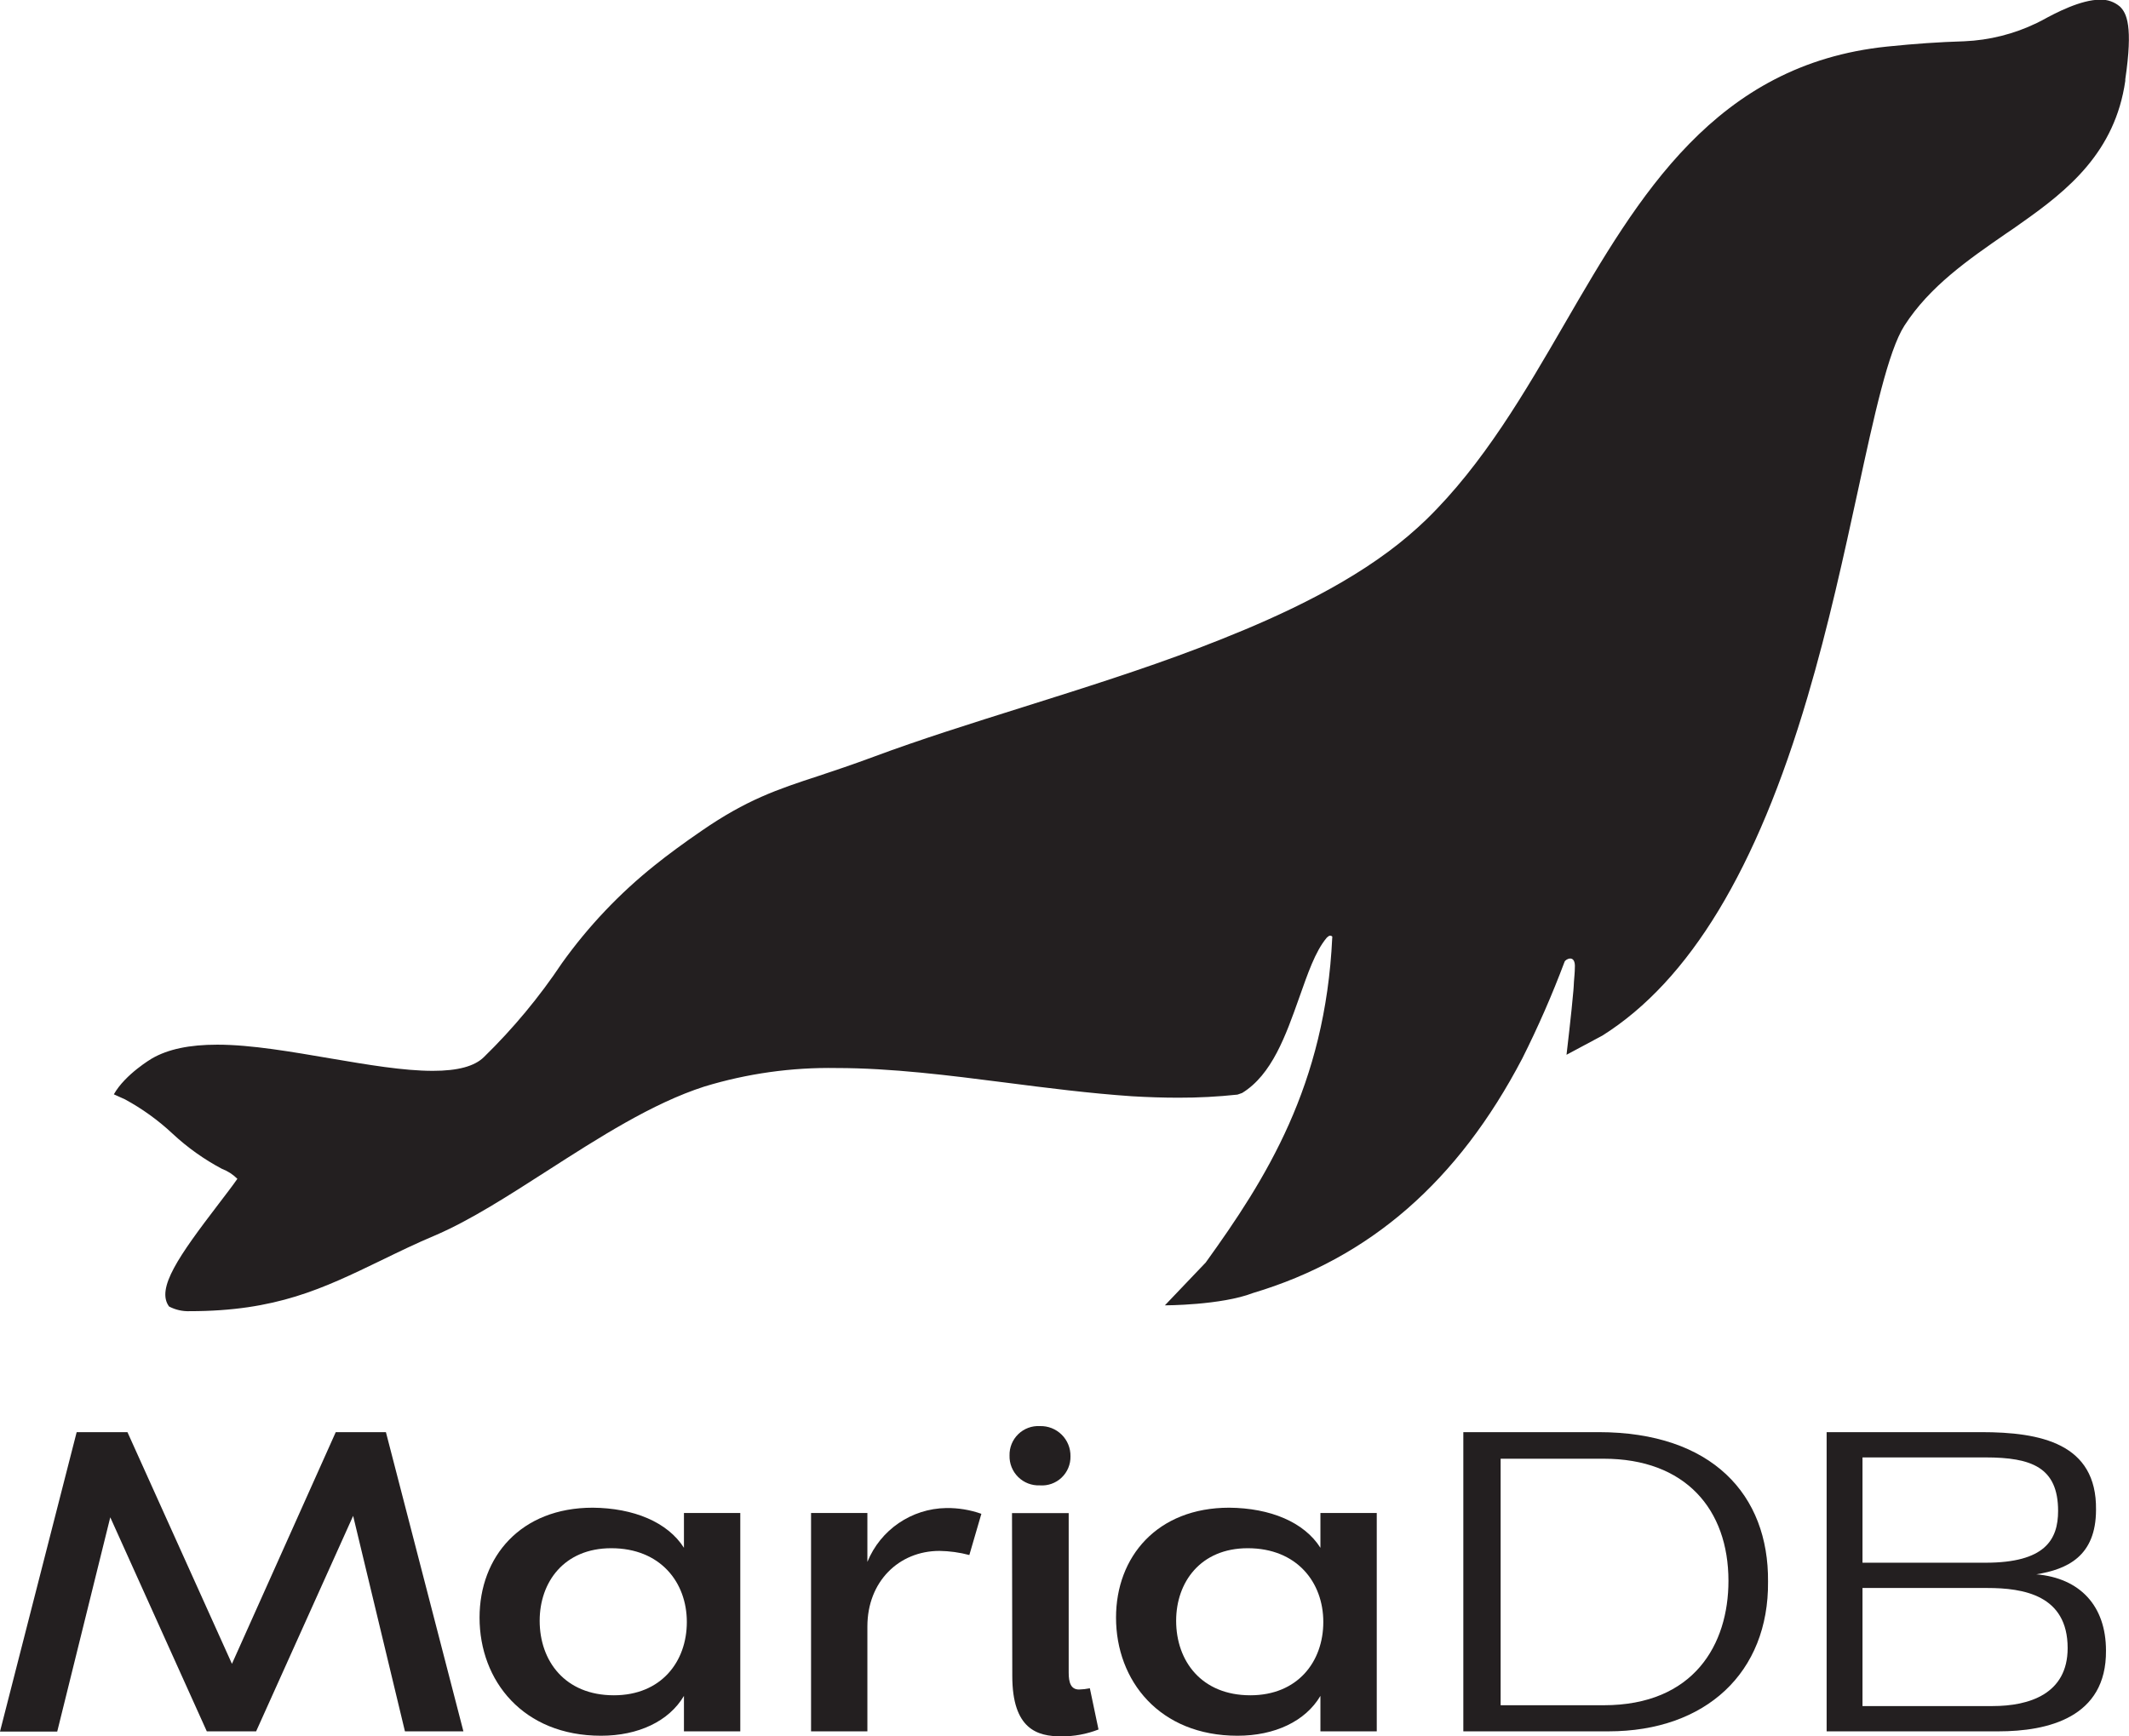
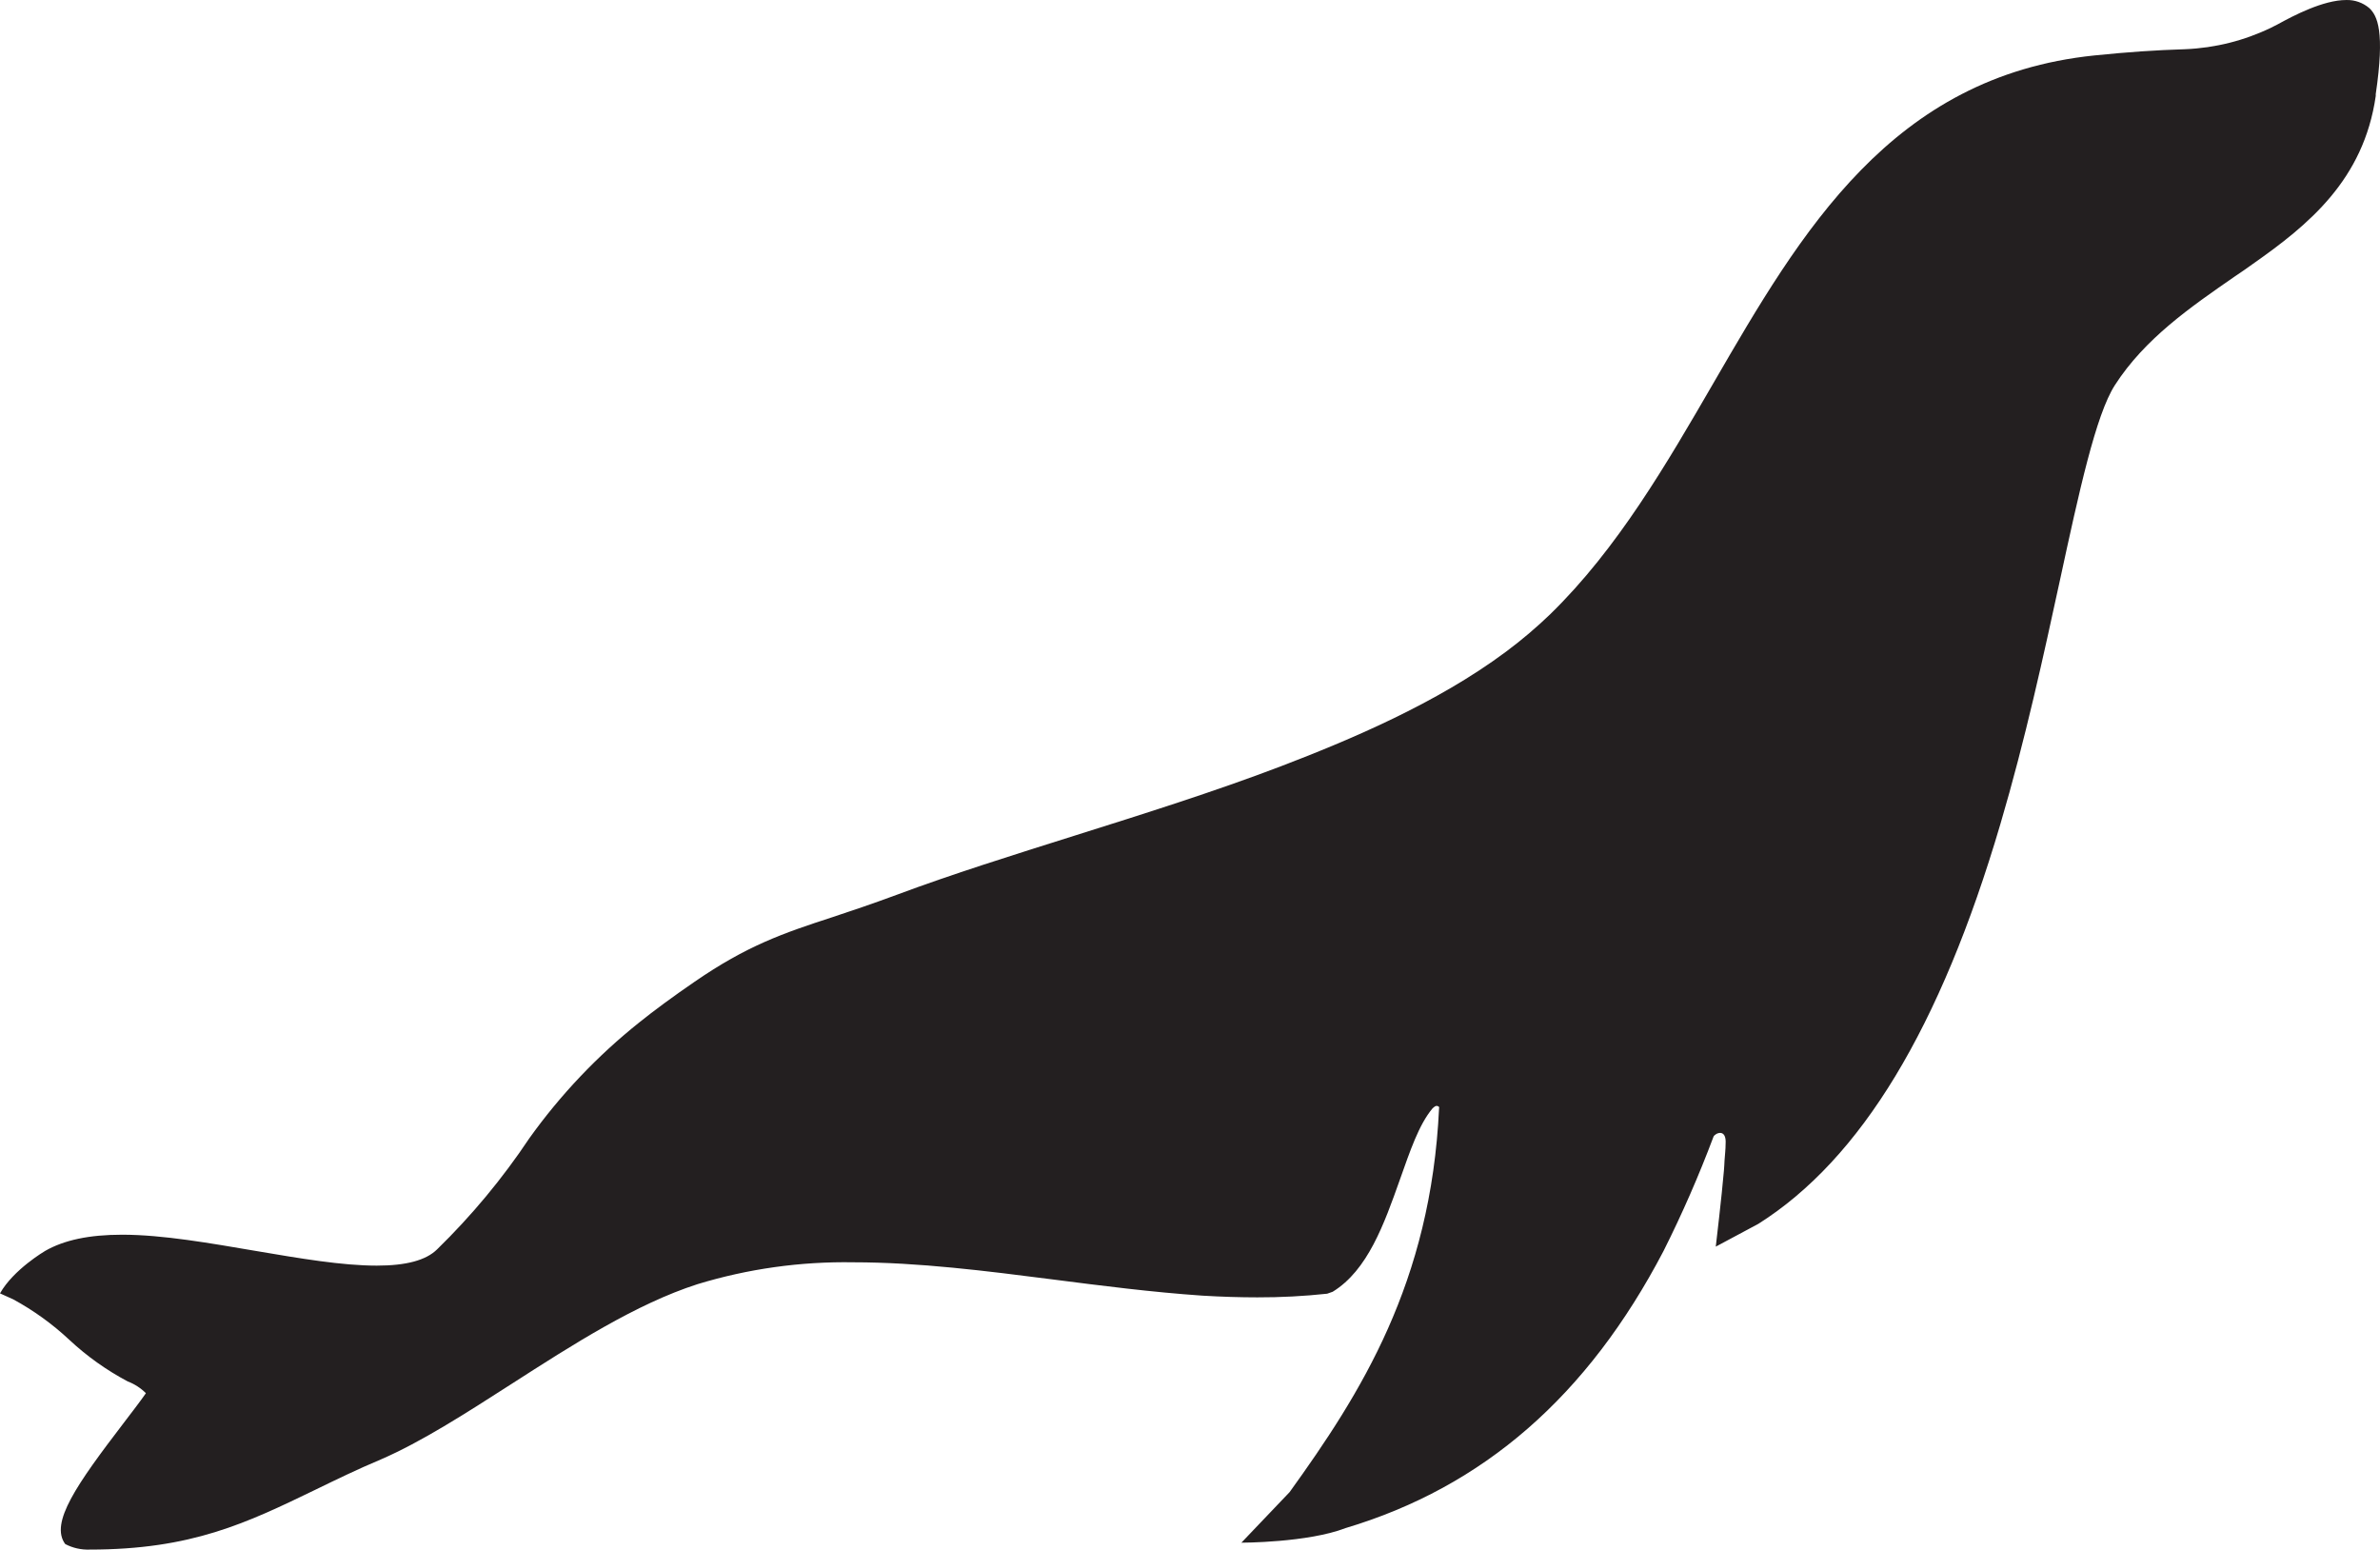
- <svg xmlns="http://www.w3.org/2000/svg" id="Layer_1" data-name="Layer 1" viewBox="0 0 309.88 252.72">
-   <defs>
-     <style>.cls-1{fill:#231f20;}</style>
+ <svg xmlns="http://www.w3.org/2000/svg" id="Layer_1" data-name="Layer 1" viewBox="0 0 293.294 190.946" version="1.1" width="293.294" height="190.946">
+   <defs id="defs1">
+     <style id="style1">.cls-1{fill:#231f20;}</style>
  </defs>
-   <path class="cls-1" d="M63.62,217.6,74.9,261.16H66.39l-7.54-31.37L44.73,261.16H37.55L23.5,230l-7.72,31.19H7.45L18.61,217.6H26l15.21,33.73L56.32,217.6Z" transform="translate(-7.45 -9.1)" />
-   <path class="cls-1" d="M107,234.44v-5.07h8.2v31.79H107V256c-2.18,3.69-6.64,5.8-12.07,5.8-11.34,0-17.68-8-17.68-17.2,0-8.87,6-16,16.47-16C99.68,228.65,104.63,230.7,107,234.44ZM86,245.06c0,5.85,3.68,10.85,10.8,10.85,6.88,0,10.62-4.88,10.62-10.67s-3.86-10.74-11-10.74C89.55,234.5,86,239.44,86,245.06Z" transform="translate(-7.45 -9.1)" />
-   <path class="cls-1" d="M133.7,261.16h-8.2V229.37h8.2v7.12a12.6,12.6,0,0,1,11.47-7.84,14.75,14.75,0,0,1,5.12.84l-1.75,6a17.94,17.94,0,0,0-4.34-.6c-5.91,0-10.5,4.46-10.5,11Z" transform="translate(-7.45 -9.1)" />
-   <path class="cls-1" d="M154.39,221a4.18,4.18,0,0,1,4.41-4.28,4.32,4.32,0,0,1,4.46,4.4,4.15,4.15,0,0,1-4.46,4.23A4.23,4.23,0,0,1,154.39,221Zm.36,8.39H163V252.6c0,1.44.3,2.47,1.51,2.47a9,9,0,0,0,1.57-.18l1.26,6a14.56,14.56,0,0,1-5.43,1c-3.44,0-7.12-1-7.12-8.81Z" transform="translate(-7.45 -9.1)" />
-   <path class="cls-1" d="M199.64,234.44v-5.07h8.2v31.79h-8.2V256c-2.18,3.69-6.64,5.8-12.07,5.8-11.34,0-17.68-8-17.68-17.2,0-8.87,6-16,16.47-16C192.34,228.65,197.28,230.7,199.64,234.44Zm-21,10.62c0,5.85,3.68,10.85,10.8,10.85,6.88,0,10.62-4.88,10.62-10.67s-3.86-10.74-11-10.74C182.2,234.5,178.64,239.44,178.64,245.06Z" transform="translate(-7.45 -9.1)" />
-   <path class="cls-1" d="M220.44,217.6h19.67c16.53,0,24.8,9.12,24.68,21.78.12,13.16-9,21.78-23.23,21.78H220.44Zm5.43,3.87v35.89h15c13.15,0,18.16-8.87,18.16-18.1,0-10.43-6.28-17.79-18.16-17.79Z" transform="translate(-7.45 -9.1)" />
-   <path class="cls-1" d="M298.32,261.16h-25V217.6h22.5c8.63,0,16.83,1.63,16.71,11.29,0,6.81-4.22,8.68-8.69,9.41,6.34.54,10.14,4.58,10.14,11.1C314.07,259.17,305.5,261.16,298.32,261.16Zm-1.87-24.55c8.63,0,10.56-3.32,10.56-7.54,0-6.34-3.86-7.79-10.56-7.79H278.54v15.33Zm.24,3.68H278.54v17.19h18.94c5.31,0,10.92-1.75,10.92-8.44C308.4,241.31,301.94,240.29,296.69,240.29Z" transform="translate(-7.45 -9.1)" />
-   <path class="cls-1" d="M316,10.05a4.2,4.2,0,0,0-2.84-1c-2.84,0-6.5,1.92-8.46,3l-.79.4a26.81,26.81,0,0,1-10.57,2.66c-3.76.12-7,.34-11.22.77-25,2.58-36.15,21.74-46.89,40.27-5.84,10.08-11.88,20.5-20.16,28.57a55.71,55.71,0,0,1-5.46,4.63c-8.57,6.39-19.33,10.9-27.74,14.12-8.07,3.08-16.86,5.85-25.37,8.53-7.78,2.45-15.14,4.76-21.9,7.28-3.05,1.13-5.64,2-7.93,2.76-6.15,2-10.6,3.53-17.08,8-2.53,1.73-5.07,3.6-6.8,5a71.26,71.26,0,0,0-13.54,14.27A84.81,84.81,0,0,1,77.88,163c-1.36,1.34-3.8,2-7.43,2-4.27,0-9.43-.88-14.91-1.81s-11.46-2-16.46-2c-4.07,0-7.17.66-9.5,2,0,0-3.9,2.28-5.56,5.23l1.62.73a33.56,33.56,0,0,1,6.93,5,33.68,33.68,0,0,0,7.19,5.12A6.37,6.37,0,0,1,42,180.72c-.69,1-1.69,2.29-2.74,3.67-5.77,7.55-9.13,12.32-7.2,14.92a6,6,0,0,0,3,.68c12.59,0,19.34-3.27,27.9-7.41,2.47-1.2,5-2.44,8-3.7,5-2.17,10.38-5.63,16.08-9.29,7.55-4.85,15.36-9.87,22.92-12.3a62.3,62.3,0,0,1,19.23-2.7c8,0,16.42,1.07,24.54,2.11,6.06.78,12.32,1.58,18.47,2,2.39.14,4.6.21,6.76.21a78.48,78.48,0,0,0,8.61-.45l.68-.24c4.32-2.65,6.34-8.34,8.29-13.84,1.26-3.54,2.32-6.72,4-8.74a2.06,2.06,0,0,1,.33-.27.4.4,0,0,1,.49.08.25.25,0,0,1,0,.16c-1,21.51-9.67,35.16-18.42,47.3L177,199.14s8.18,0,12.84-1.8c17-5.08,29.84-16.28,39.18-34.14a144.39,144.39,0,0,0,6.16-14.09c.16-.4,1.64-1.14,1.49.93,0,.61-.08,1.29-.13,2h0c0,.42-.06.85-.08,1.28-.25,3-1,9.34-1,9.34l5.25-2.81c12.66-8,22.42-24.14,29.82-49.25,3.09-10.46,5.34-20.85,7.33-30,2.38-11,4.43-20.43,6.78-24.09,3.69-5.74,9.32-9.62,14.77-13.39.75-.51,1.49-1,2.22-1.54,6.86-4.81,13.67-10.36,15.16-20.71l0-.23C317.93,12.92,317,11,316,10.05Z" transform="translate(-7.45 -9.1)" />
+   <path class="cls-1" d="m 291.98,1.002 a 4.2,4.2 0 0 0 -2.84,-1 c -2.84,0 -6.5,1.92 -8.46,3 l -0.79,0.4 a 26.81,26.81 0 0 1 -10.57,2.66 c -3.76,0.12 -7,0.34 -11.22,0.77 -25,2.58 -36.15,21.74 -46.89,40.27 -5.84,10.08 -11.88,20.5 -20.16,28.57 a 55.71,55.71 0 0 1 -5.46,4.63 c -8.57,6.39 -19.33,10.9 -27.74,14.12 -8.07,3.08 -16.86,5.85 -25.37,8.53 -7.78,2.45 -15.14,4.76 -21.9,7.28 -3.05,1.13 -5.64,2 -7.93,2.76 -6.15,2 -10.6,3.53 -17.08,8 -2.53,1.73 -5.07,3.6 -6.8,5 a 71.26,71.26 0 0 0 -13.54,14.27 84.81,84.81 0 0 1 -11.37,13.69 c -1.36,1.34 -3.8,2 -7.43,2 -4.27,0 -9.43,-0.88 -14.91,-1.81 -5.48,-0.93 -11.46,-2 -16.46,-2 -4.07,0 -7.17,0.66 -9.5,2 0,0 -3.9,2.28 -5.56,5.23 l 1.62,0.73 a 33.56,33.56 0 0 1 6.93,5 33.68,33.68 0 0 0 7.19,5.12 6.37,6.37 0 0 1 2.24,1.45 c -0.69,1 -1.69,2.29 -2.74,3.67 -5.77,7.55 -9.13,12.32 -7.2,14.92 a 6,6 0 0 0 3,0.68 c 12.59,0 19.34,-3.27 27.9,-7.41 2.47,-1.2 5,-2.44 8,-3.7 5,-2.17 10.38,-5.63 16.08,-9.29 7.55,-4.85 15.36,-9.87 22.92,-12.3 a 62.3,62.3 0 0 1 19.23,-2.7 c 8,0 16.42,1.07 24.54,2.11 6.06,0.78 12.32,1.58 18.47,2 2.39,0.14 4.6,0.21 6.76,0.21 a 78.48,78.48 0 0 0 8.61,-0.45 l 0.68,-0.24 c 4.32,-2.65 6.34,-8.34 8.29,-13.84 1.26,-3.54 2.32,-6.72 4,-8.74 a 2.06,2.06 0 0 1 0.33,-0.27 0.4,0.4 0 0 1 0.49,0.08 0.25,0.25 0 0 1 0,0.16 c -1,21.51 -9.67,35.16 -18.42,47.3 l -5.94,6.23 c 0,0 8.18,0 12.84,-1.8 17,-5.08 29.84,-16.28 39.18,-34.14 a 144.39,144.39 0 0 0 6.16,-14.09 c 0.16,-0.4 1.64,-1.14 1.49,0.93 0,0.61 -0.08,1.29 -0.13,2 v 0 c 0,0.42 -0.06,0.85 -0.08,1.28 -0.25,3 -1,9.34 -1,9.34 l 5.25,-2.81 c 12.66,-8 22.42,-24.14 29.82,-49.25 3.09,-10.46 5.34,-20.85 7.33,-30 2.38,-11 4.43,-20.43 6.78,-24.09 3.69,-5.74 9.32,-9.62 14.77,-13.39 0.75,-0.51 1.49,-1 2.22,-1.54 6.86,-4.81 13.67,-10.36 15.16,-20.71 v -0.23 c 1.14,-7.72 0.21,-9.64 -0.79,-10.59 z" id="path8" />
</svg>
